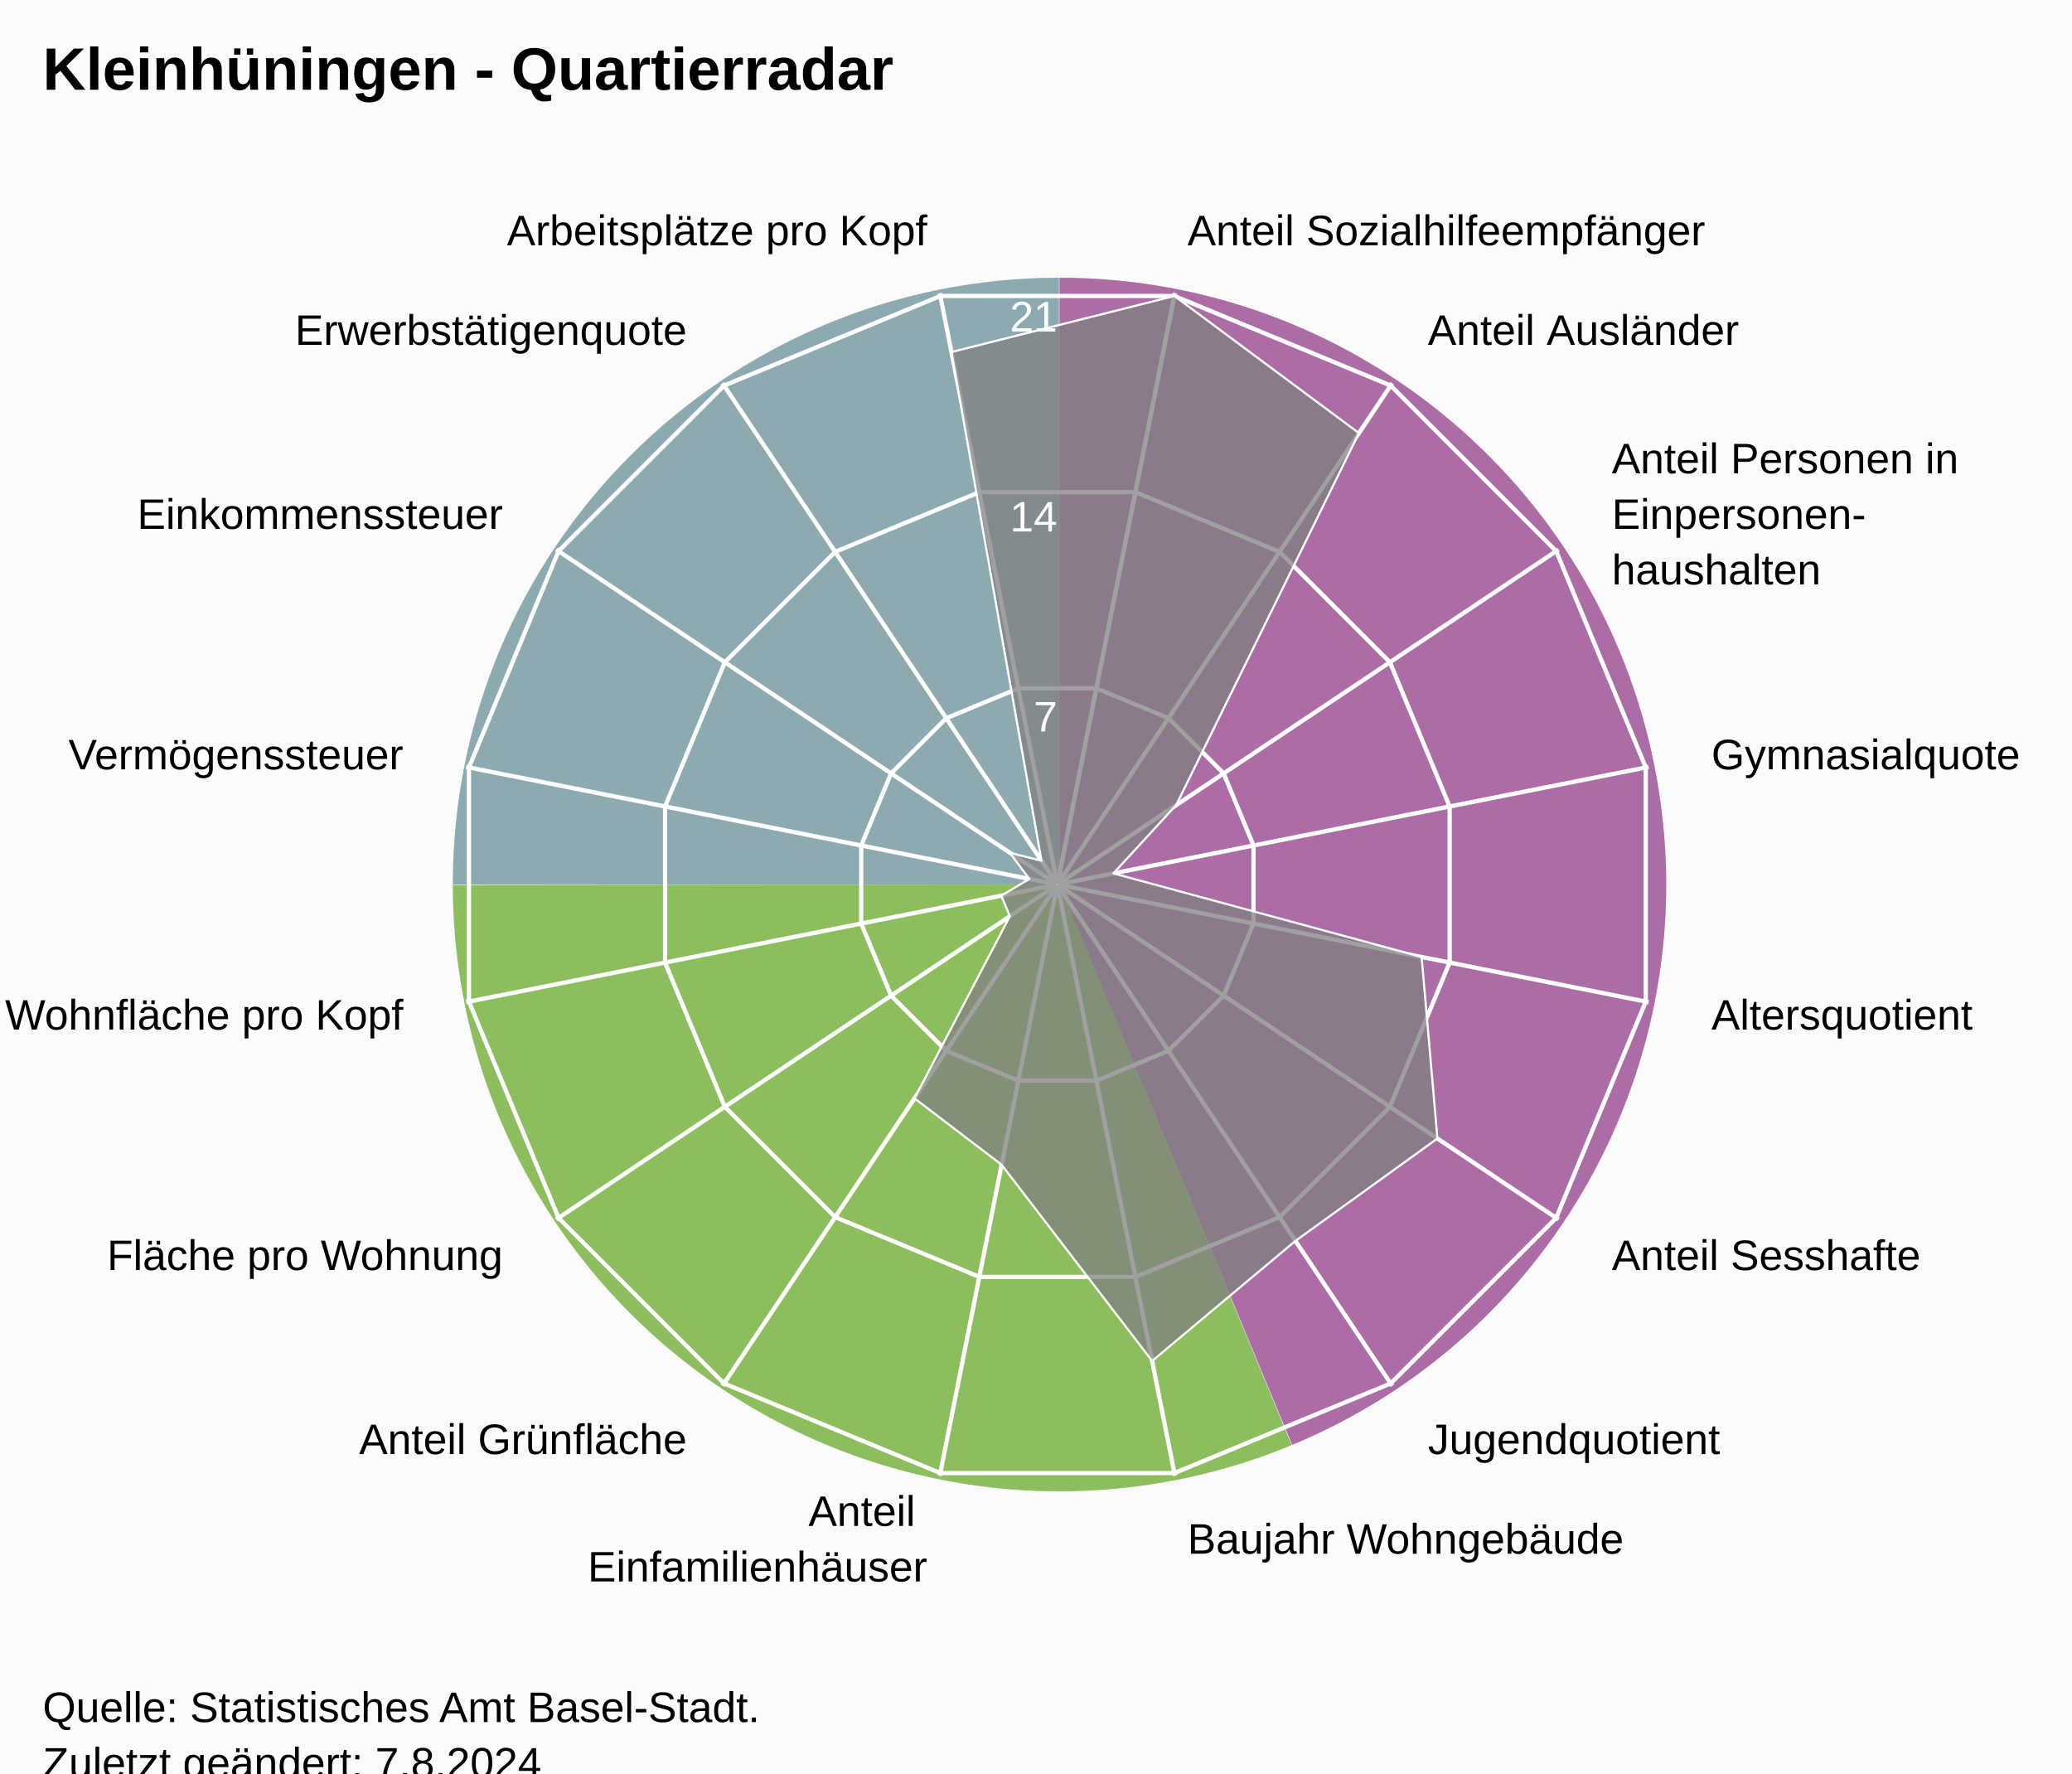
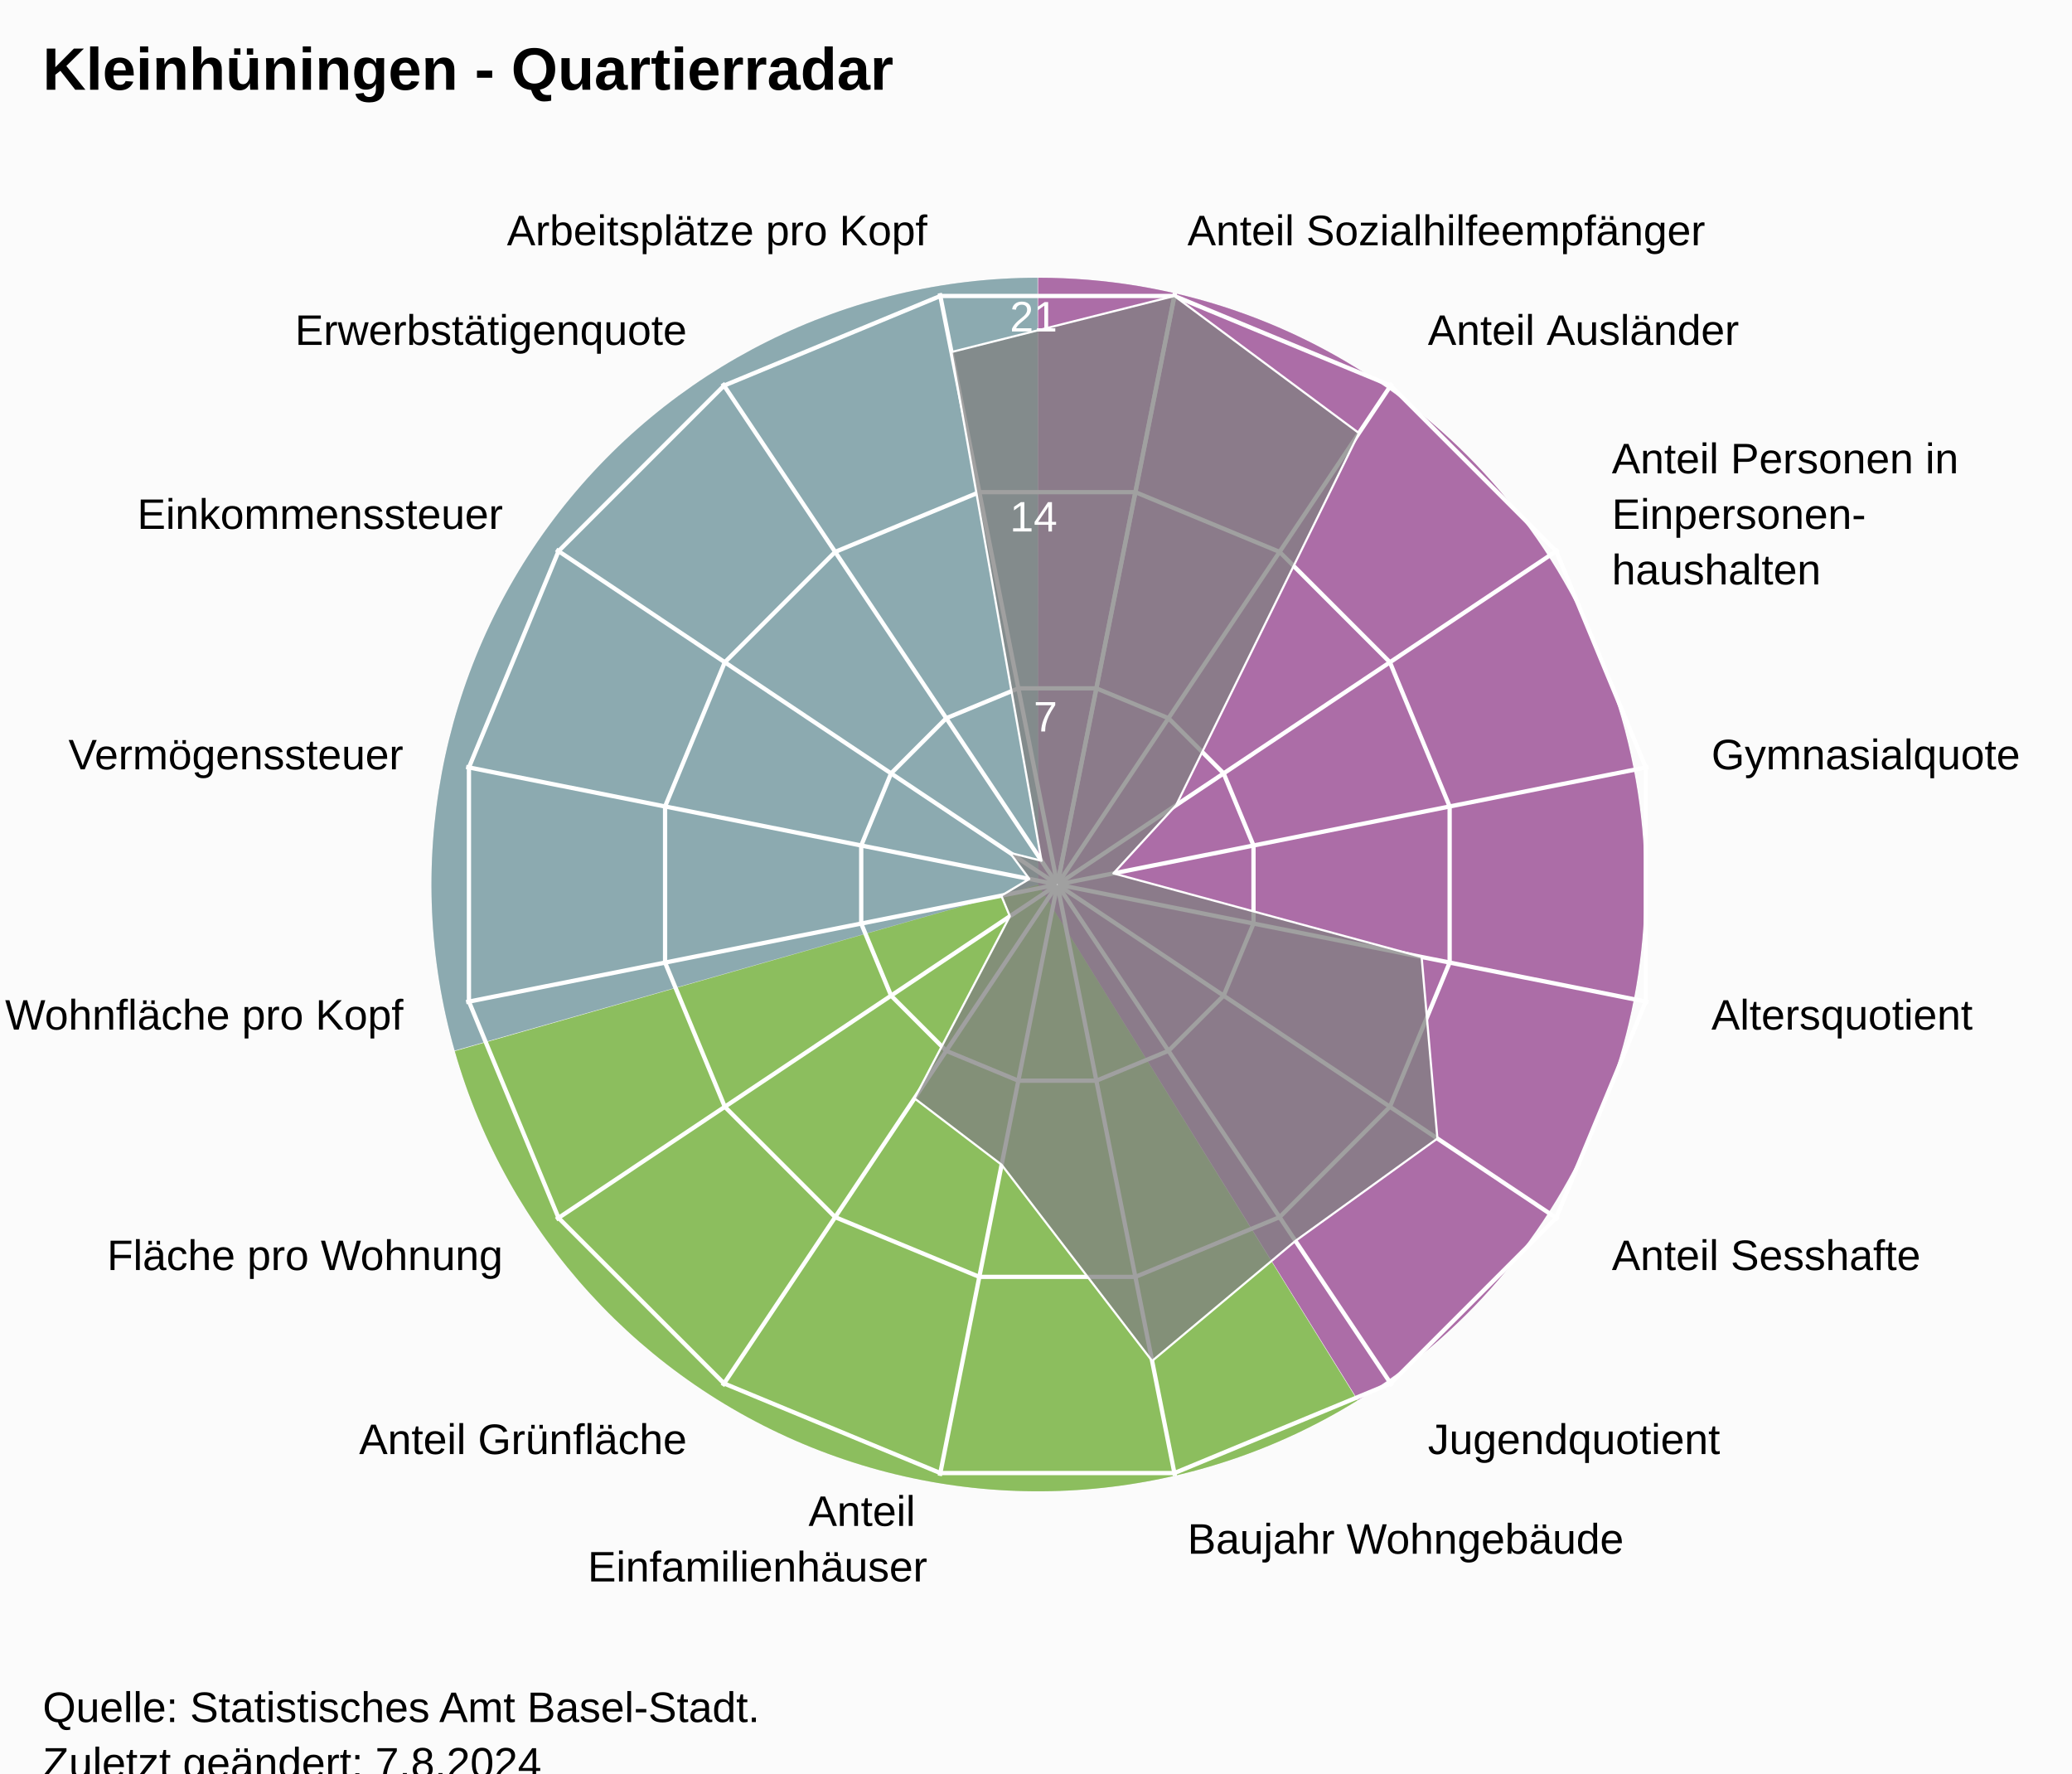
<svg xmlns="http://www.w3.org/2000/svg" version="1.1" class="highcharts-root" style="font-family:Arial;font-size:12px;" viewBox="0 0 485 415">
  <defs>
-     <clipPath id="highcharts-1jg0nhm-24-">
+     <clipPath id="highcharts-ik1m0bm-24-">
      <rect x="0" y="0" width="455" height="332" fill="none" />
    </clipPath>
-     <clipPath id="highcharts-1jg0nhm-42">
+     <clipPath id="highcharts-ik1m0bm-42">
      <circle cx="227.5" cy="166" r="141.1" />
    </clipPath>
-     <clipPath id="highcharts-1jg0nhm-43-">
+     <clipPath id="highcharts-ik1m0bm-43-">
      <rect x="20" y="41" width="455" height="332" fill="none" />
    </clipPath>
  </defs>
  <rect fill="#fbfbfb" class="highcharts-background" x="0" y="0" width="485" height="428" rx="0" ry="0" />
  <rect fill="none" class="highcharts-plot-background" x="20" y="41" width="455" height="332" />
-   <path fill="#923F8D" d="M 248 65 A 142 142 0 0 1 302.472 338.136 L 248 207 A 0 0 0 0 0 248 207 Z" fill-opacity="0.5" />
-   <path fill="#68AB2B" d="M 302.341 338.191 A 142 142 0 0 1 106 207.142 L 248 207 A 0 0 0 0 0 248 207 Z" fill-opacity="0.5" />
-   <path fill="#689199" d="M 106 207 A 142 142 0 0 1 247.858 65 L 248 207 A 0 0 0 0 0 248 207 Z" fill-opacity="0.5" />
-   <path fill="#923F8D" d="M 248 65 A 142 142 0 0 1 302.472 338.136 L 248 207 A 0 0 0 0 0 248 207 Z" fill-opacity="0.5" />
-   <path fill="#68AB2B" d="M 302.341 338.191 A 142 142 0 0 1 106 207.142 L 248 207 A 0 0 0 0 0 248 207 Z" fill-opacity="0.5" />
-   <path fill="#689199" d="M 106 207 A 142 142 0 0 1 247.858 65 L 248 207 A 0 0 0 0 0 248 207 Z" fill-opacity="0.5" />
+   <path fill="#923F8D" d="M 243 65 A 142 142 0 0 1 317.874 327.656 L 243 207 A 0 0 0 0 0 243 207 Z" fill-opacity="0.5" />
+   <path fill="#68AB2B" d="M 317.753 327.731 A 142 142 0 0 1 106.46 245.997 L 243 207 A 0 0 0 0 0 243 207 Z" fill-opacity="0.5" />
+   <path fill="#689199" d="M 106.421 245.86 A 142 142 0 0 1 242.858 65 L 243 207 A 0 0 0 0 0 243 207 Z" fill-opacity="0.5" />
+   <path fill="#923F8D" d="M 243 65 A 142 142 0 0 1 317.874 327.656 L 243 207 A 0 0 0 0 0 243 207 Z" fill-opacity="0.5" />
+   <path fill="#68AB2B" d="M 317.753 327.731 A 142 142 0 0 1 106.46 245.997 L 243 207 A 0 0 0 0 0 243 207 Z" fill-opacity="0.5" />
+   <path fill="#689199" d="M 106.421 245.86 A 142 142 0 0 1 242.858 65 L 243 207 A 0 0 0 0 0 243 207 Z" fill-opacity="0.5" />
  <g class="highcharts-pane-group" data-z-index="0" />
  <g class="highcharts-grid highcharts-xaxis-grid" data-z-index="1">
    <path fill="none" stroke="white" stroke-width="1" data-z-index="1" class="highcharts-grid-line" d="M 247.5 207 L 275.027 68.611" opacity="1" />
    <path fill="none" stroke="white" stroke-width="1" data-z-index="1" class="highcharts-grid-line" d="M 247.5 207 L 325.891 89.68" opacity="1" />
    <path fill="none" stroke="white" stroke-width="1" data-z-index="1" class="highcharts-grid-line" d="M 247.5 207 L 364.82 128.609" opacity="1" />
    <path fill="none" stroke="white" stroke-width="1" data-z-index="1" class="highcharts-grid-line" d="M 247.5 207 L 385.889 179.473" opacity="1" />
    <path fill="none" stroke="white" stroke-width="1" data-z-index="1" class="highcharts-grid-line" d="M 247.5 207 L 385.889 234.527" opacity="1" />
    <path fill="none" stroke="white" stroke-width="1" data-z-index="1" class="highcharts-grid-line" d="M 247.5 207 L 364.82 285.391" opacity="1" />
    <path fill="none" stroke="white" stroke-width="1" data-z-index="1" class="highcharts-grid-line" d="M 247.5 207 L 325.891 324.32" opacity="1" />
    <path fill="none" stroke="white" stroke-width="1" data-z-index="1" class="highcharts-grid-line" d="M 247.5 207 L 275.027 345.389" opacity="1" />
    <path fill="none" stroke="white" stroke-width="1" data-z-index="1" class="highcharts-grid-line" d="M 247.5 207 L 219.973 345.389" opacity="1" />
    <path fill="none" stroke="white" stroke-width="1" data-z-index="1" class="highcharts-grid-line" d="M 247.5 207 L 169.109 324.32" opacity="1" />
    <path fill="none" stroke="white" stroke-width="1" data-z-index="1" class="highcharts-grid-line" d="M 247.5 207 L 130.18 285.391" opacity="1" />
    <path fill="none" stroke="white" stroke-width="1" data-z-index="1" class="highcharts-grid-line" d="M 247.5 207 L 109.111 234.527" opacity="1" />
    <path fill="none" stroke="white" stroke-width="1" data-z-index="1" class="highcharts-grid-line" d="M 247.5 207 L 109.111 179.473" opacity="1" />
    <path fill="none" stroke="white" stroke-width="1" data-z-index="1" class="highcharts-grid-line" d="M 247.5 207 L 130.18 128.609" opacity="1" />
    <path fill="none" stroke="white" stroke-width="1" data-z-index="1" class="highcharts-grid-line" d="M 247.5 207 L 169.109 89.68" opacity="1" />
    <path fill="none" stroke="white" stroke-width="1" data-z-index="1" class="highcharts-grid-line" d="M 247.5 207 L 219.973 68.611" opacity="1" />
    <path fill="none" stroke="white" stroke-width="1" data-z-index="1" class="highcharts-grid-line" d="M 247.5 207 L 275.027 68.611" opacity="1" />
  </g>
  <g class="highcharts-grid highcharts-yaxis-grid" data-z-index="1">
    <path fill="none" stroke="white" stroke-width="1" data-z-index="1" class="highcharts-grid-line" d="M 247.5 207 L 247.5 207 L 247.5 207 L 247.5 207 L 247.5 207 L 247.5 207 L 247.5 207 L 247.5 207 L 247.5 207 L 247.5 207 L 247.5 207 L 247.5 207 L 247.5 207 L 247.5 207 L 247.5 207 L 247.5 207 L 247.5 207 L 247.5 207" opacity="1" />
    <path fill="none" stroke="white" stroke-width="1" data-z-index="1" class="highcharts-grid-line" d="M 256.632 161.089 L 273.506 168.079 L 286.421 180.994 L 293.411 197.868 L 293.411 216.132 L 286.421 233.006 L 273.506 245.921 L 256.632 252.911 L 238.368 252.911 L 221.494 245.921 L 208.579 233.006 L 201.589 216.132 L 201.589 197.868 L 208.579 180.994 L 221.494 168.079 L 238.368 161.089 L 256.632 161.089 L 256.632 161.089" opacity="1" />
    <path fill="none" stroke="white" stroke-width="1" data-z-index="1" class="highcharts-grid-line" d="M 265.765 115.178 L 299.513 129.157 L 325.343 154.987 L 339.322 188.735 L 339.322 225.265 L 325.343 259.013 L 299.513 284.843 L 265.765 298.822 L 229.235 298.822 L 195.487 284.843 L 169.657 259.013 L 155.678 225.265 L 155.678 188.735 L 169.657 154.987 L 195.487 129.157 L 229.235 115.178 L 265.765 115.178 L 265.765 115.178" opacity="1" />
    <path fill="none" stroke="white" stroke-width="1" data-z-index="1" class="highcharts-grid-line" d="M 274.897 69.267 L 325.519 90.236 L 364.264 128.981 L 385.233 179.603 L 385.233 234.397 L 364.264 285.019 L 325.519 323.764 L 274.897 344.733 L 220.103 344.733 L 169.481 323.764 L 130.736 285.019 L 109.767 234.397 L 109.767 179.603 L 130.736 128.981 L 169.481 90.236 L 220.103 69.267 L 274.897 69.267 L 274.897 69.267" opacity="1" />
  </g>
  <rect fill="none" class="highcharts-plot-border" data-z-index="1" x="20" y="41" width="455" height="332" />
  <g class="highcharts-axis highcharts-xaxis" data-z-index="2">
    <path fill="none" class="highcharts-axis-line" data-z-index="7" d="M 247.5 65.9 A 141.1 141.1 0 1 1 247.359 65.9 M 247.5 207 A 0 0 0 1 0 247.5 207" />
  </g>
  <g class="highcharts-axis highcharts-yaxis" data-z-index="2">
    <path fill="none" class="highcharts-axis-line" data-z-index="7" d="M 247.5 207 L 247.5 65.9" />
  </g>
  <g class="highcharts-series-group" data-z-index="3">
-     <g class="highcharts-series highcharts-series-0 highcharts-area-series" data-z-index="0.1" opacity="1" transform="translate(20,41) scale(1 1)" clip-path="url(#highcharts-1jg0nhm-42)">
+     <g class="highcharts-series highcharts-series-0 highcharts-area-series" data-z-index="0.1" opacity="1" transform="translate(20,41) scale(1 1)" clip-path="url(#highcharts-ik1m0bm-42)">
      <path fill="rgb(128,128,128)" fill-opacity="0.75" d="M 254.897 28.267 L 298.089 60.356 L 255.301 147.424 L 240.617 163.391 L 312.763 182.96 L 316.463 225.443 L 283.228 249.403 L 249.678 277.498 L 214.454 231.587 L 194.063 216.042 L 216.38 173.43 L 214.383 168.609 L 220.941 164.695 L 216.38 158.57 L 223.785 160.44 L 202.712 41.384 L 254.897 28.267 L 227.52 165.902 L 227.48 165.902 L 227.444 165.917 L 227.417 165.944 L 227.402 165.98 L 227.402 166.02 L 227.417 166.056 L 227.444 166.083 L 227.48 166.098 L 227.52 166.098 L 227.556 166.083 L 227.583 166.056 L 227.598 166.02 L 227.598 165.98 L 227.583 165.944 L 227.556 165.917 L 227.52 165.902" class="highcharts-area" data-z-index="0" />
      <path fill="none" d="M 254.897 28.267 L 298.089 60.356 L 255.301 147.424 L 240.617 163.391 L 312.763 182.96 L 316.463 225.443 L 283.228 249.403 L 249.678 277.498 L 214.454 231.587 L 194.063 216.042 L 216.38 173.43 L 214.383 168.609 L 220.941 164.695 L 216.38 158.57 L 223.785 160.44 L 202.712 41.384 L 254.897 28.267" class="highcharts-graph" data-z-index="1" stroke="white" stroke-width="0.5" stroke-linejoin="round" stroke-linecap="round" />
    </g>
    <g class="highcharts-markers highcharts-series-0 highcharts-area-series" data-z-index="0.1" opacity="1" transform="translate(20,41) scale(1 1)" clip-path="none" />
  </g>
  <text x="10" text-anchor="start" class="highcharts-title" data-z-index="4" style="color:#000000;font-size:14px;font-weight:bold;font-family:Arial;fill:#000000;" y="21">
    <tspan>Kleinhüningen - Quartierradar</tspan>
  </text>
  <text x="10" text-anchor="start" class="highcharts-subtitle" data-z-index="4" style="color:#000000;font-size:12px;font-weight:normal;font-family:Arial;fill:#000000;" y="40" />
  <text x="10" text-anchor="start" class="highcharts-caption" data-z-index="4" style="color:#666666;fill:#666666;" y="385" />
  <g class="highcharts-axis-labels highcharts-xaxis-labels" data-z-index="7">
    <text x="277.954" style="color:#000000;cursor:default;font-size:10px;fill:#000000;" transform="translate(0,0)" text-anchor="start" y="57.399" opacity="1">
      <tspan>Anteil Sozialhilfeempfänger</tspan>
    </text>
    <text x="334.225" style="color:#000000;cursor:default;font-size:10px;fill:#000000;" transform="translate(0,0)" text-anchor="start" y="80.708" opacity="1">
      <tspan>Anteil Ausländer</tspan>
    </text>
    <text x="377.292" style="color:#000000;cursor:default;font-size:10px;fill:#000000;" transform="translate(0,0)" text-anchor="start" y="110.775" opacity="1">
      <tspan>Anteil Personen in</tspan>
      <tspan dy="13" x="377.292">Einpersonen-</tspan>
      <tspan dy="13" x="377.292">haushalten</tspan>
    </text>
    <text x="400.601" style="color:#000000;cursor:default;font-size:10px;fill:#000000;" transform="translate(0,0)" text-anchor="start" y="180.046" opacity="1">
      <tspan>Gymnasialquote</tspan>
    </text>
    <text x="400.601" style="color:#000000;cursor:default;font-size:10px;fill:#000000;" transform="translate(0,0)" text-anchor="start" y="240.954" opacity="1">
      <tspan>Altersquotient</tspan>
    </text>
    <text x="377.292" style="color:#000000;cursor:default;font-size:10px;fill:#000000;" transform="translate(0,0)" text-anchor="start" y="297.225" opacity="1">
      <tspan>Anteil Sesshafte</tspan>
    </text>
    <text x="334.225" style="color:#000000;cursor:default;font-size:10px;fill:#000000;" transform="translate(0,0)" text-anchor="start" y="340.292" opacity="1">
      <tspan>Jugendquotient</tspan>
    </text>
    <text x="277.954" style="color:#000000;cursor:default;font-size:10px;fill:#000000;" transform="translate(0,0)" text-anchor="start" y="363.601" opacity="1">
      <tspan>Baujahr Wohngebäude</tspan>
    </text>
    <text x="217.046" style="color:#000000;cursor:default;font-size:10px;fill:#000000;" transform="translate(0,0)" text-anchor="end" y="357.101" opacity="1">
      <tspan>Anteil</tspan>
      <tspan dy="13" x="217.046">Einfamilienhäuser</tspan>
    </text>
    <text x="160.775" style="color:#000000;cursor:default;font-size:10px;fill:#000000;" transform="translate(0,0)" text-anchor="end" y="340.292" opacity="1">
      <tspan>Anteil Grünfläche</tspan>
    </text>
    <text x="117.708" style="color:#000000;cursor:default;font-size:10px;fill:#000000;" transform="translate(0,0)" text-anchor="end" y="297.225" opacity="1">
      <tspan>Fläche pro Wohnung</tspan>
    </text>
    <text x="94.399" style="color:#000000;cursor:default;font-size:10px;fill:#000000;" transform="translate(0,0)" text-anchor="end" y="240.954" opacity="1">
      <tspan>Wohnfläche pro Kopf</tspan>
    </text>
    <text x="94.399" style="color:#000000;cursor:default;font-size:10px;fill:#000000;" transform="translate(0,0)" text-anchor="end" y="180.046" opacity="1">
      <tspan>Vermögenssteuer</tspan>
    </text>
    <text x="117.708" style="color:#000000;cursor:default;font-size:10px;fill:#000000;" transform="translate(0,0)" text-anchor="end" y="123.775" opacity="1">
      <tspan>Einkommenssteuer</tspan>
    </text>
    <text x="160.775" style="color:#000000;cursor:default;font-size:10px;fill:#000000;" transform="translate(0,0)" text-anchor="end" y="80.708" opacity="1">
      <tspan>Erwerbstätigenquote</tspan>
    </text>
    <text x="217.046" style="color:#000000;cursor:default;font-size:10px;fill:#000000;" transform="translate(0,0)" text-anchor="end" y="57.399" opacity="1">
      <tspan>Arbeitsplätze pro Kopf</tspan>
    </text>
    <text x="0" style="color:#000000;cursor:default;font-size:10px;fill:#000000;" transform="translate(0,0)" text-anchor="middle" y="-9999">16</text>
  </g>
  <g class="highcharts-axis-labels highcharts-yaxis-labels" data-z-index="7">
    <text x="0" style="color:white;cursor:default;font-size:10px;fill:white;" text-anchor="end" transform="translate(0,0)" y="-9999" opacity="0">
      <tspan>0</tspan>
    </text>
    <text x="247.5" style="color:white;cursor:default;font-size:10px;fill:white;" text-anchor="end" transform="translate(0,0)" y="171.19" opacity="1">
      <tspan>7</tspan>
    </text>
    <text x="247.5" style="color:white;cursor:default;font-size:10px;fill:white;" text-anchor="end" transform="translate(0,0)" y="124.379" opacity="1">
      <tspan>14</tspan>
    </text>
    <text x="247.5" style="color:white;cursor:default;font-size:10px;fill:white;" text-anchor="end" transform="translate(0,0)" y="77.569" opacity="1">
      <tspan>21</tspan>
    </text>
  </g>
  <text x="10" class="highcharts-credits" text-anchor="start" data-z-index="8" style="cursor:default;color:#000000;font-size:10px;fill:#000000;" y="403">
    <tspan>Quelle: Statistisches Amt Basel-Stadt.</tspan>
    <tspan x="10" dy="13">Zuletzt geändert: 7.8.2024</tspan>
  </text>
-   <g class="highcharts-control-points" data-z-index="99" clip-path="url(#highcharts-1jg0nhm-43-)" />
+   <g class="highcharts-control-points" data-z-index="99" clip-path="url(#highcharts-ik1m0bm-43-)" />
</svg>
